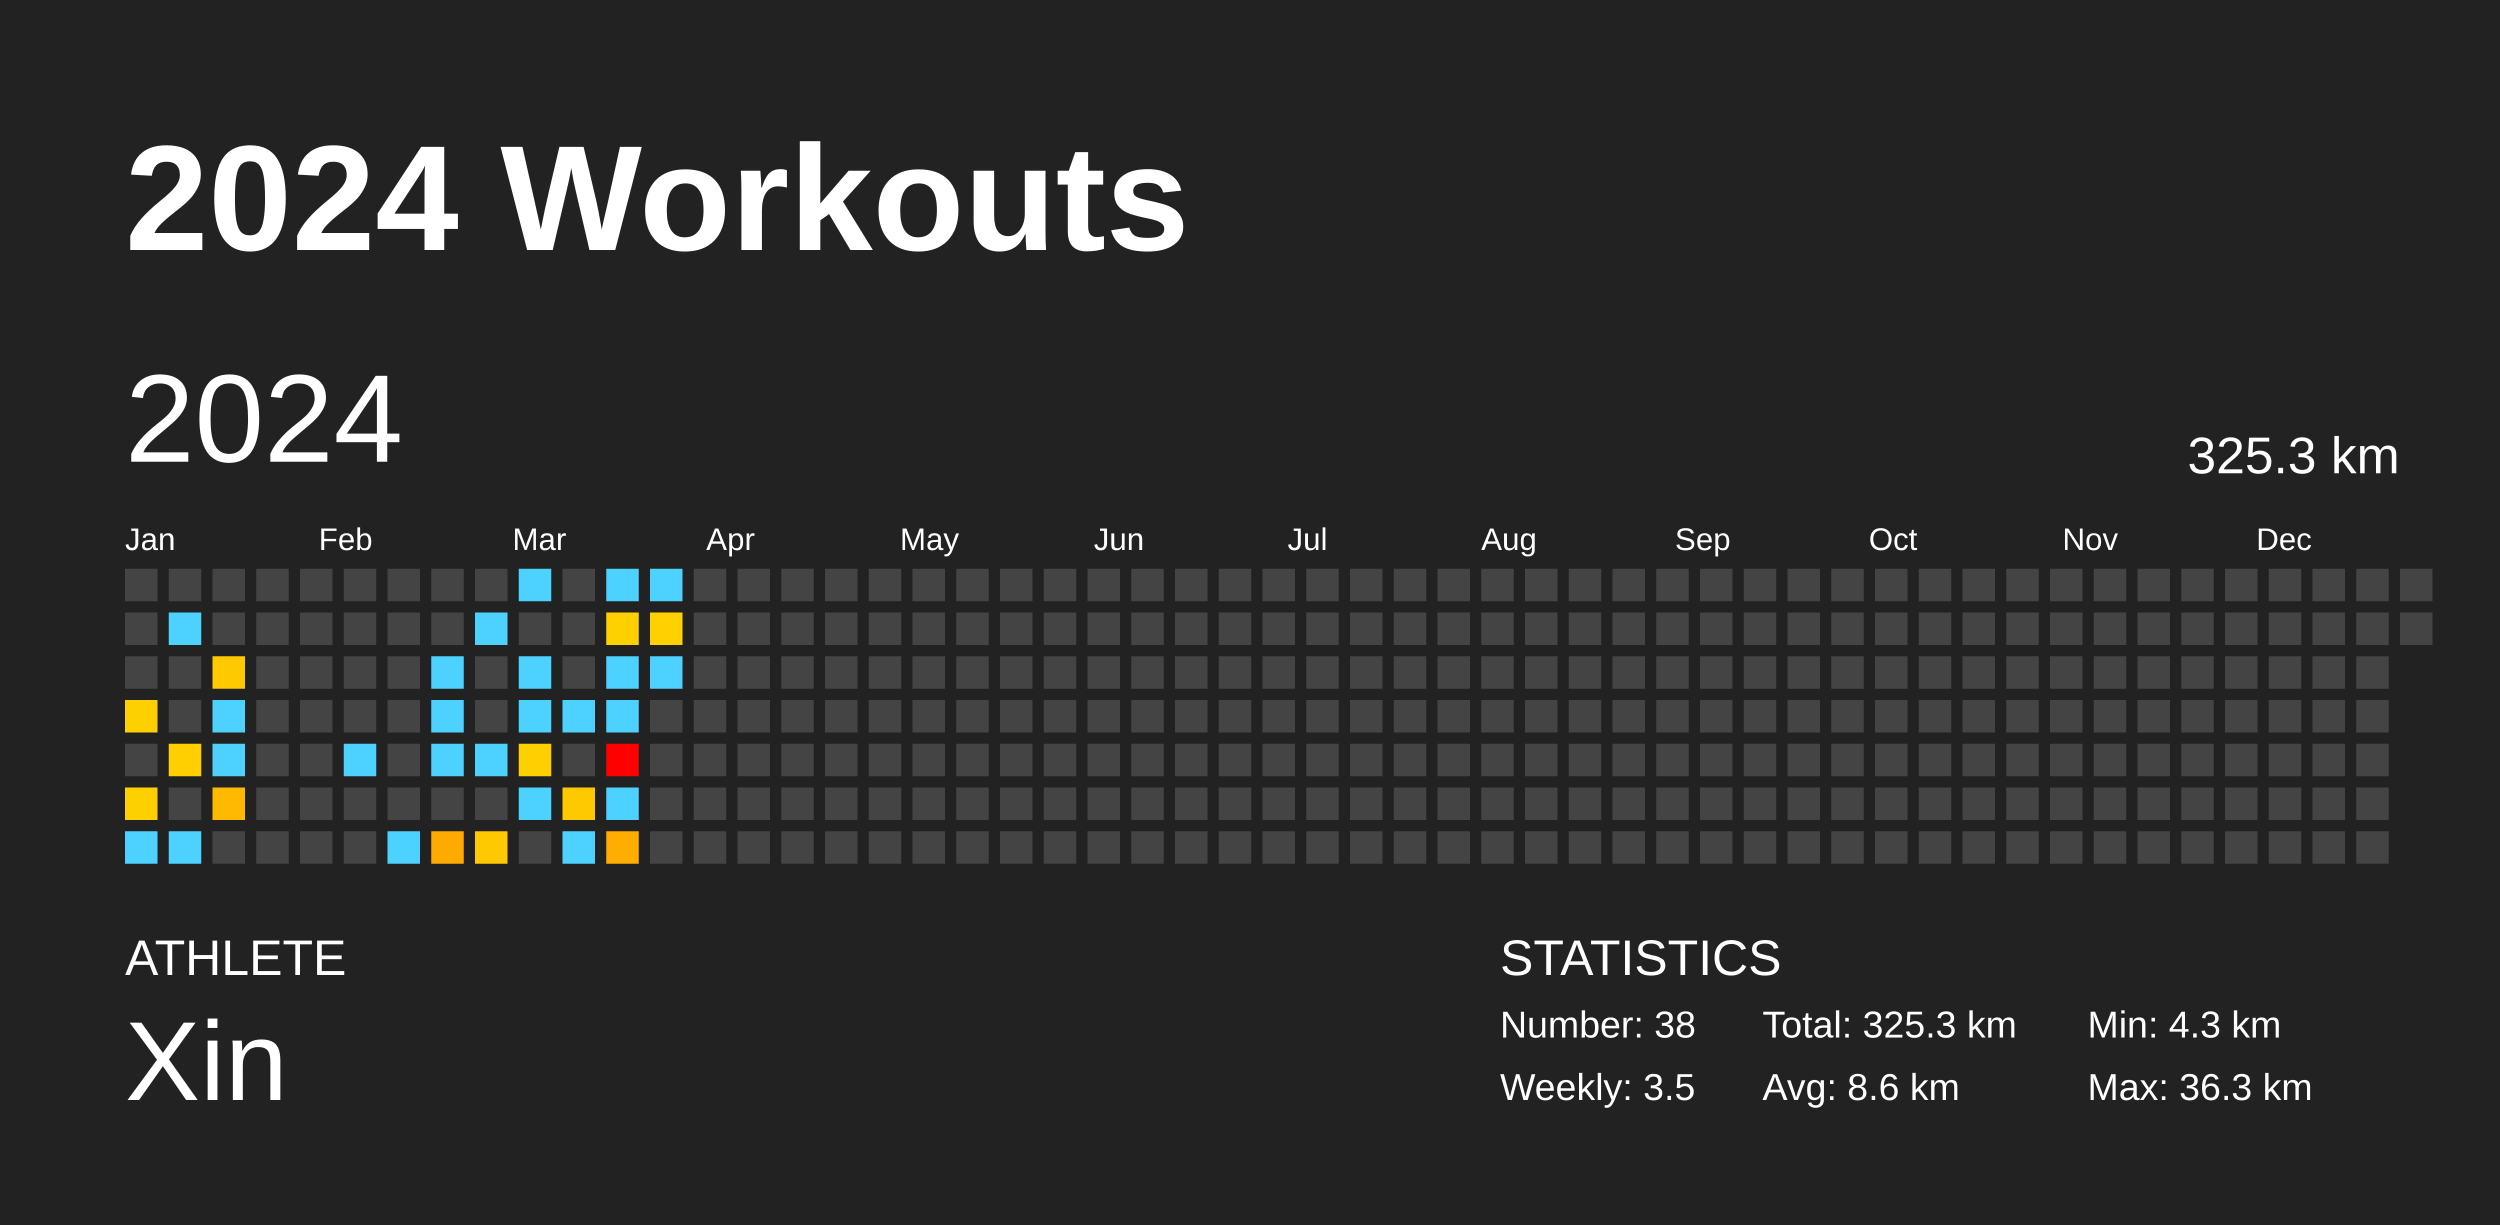
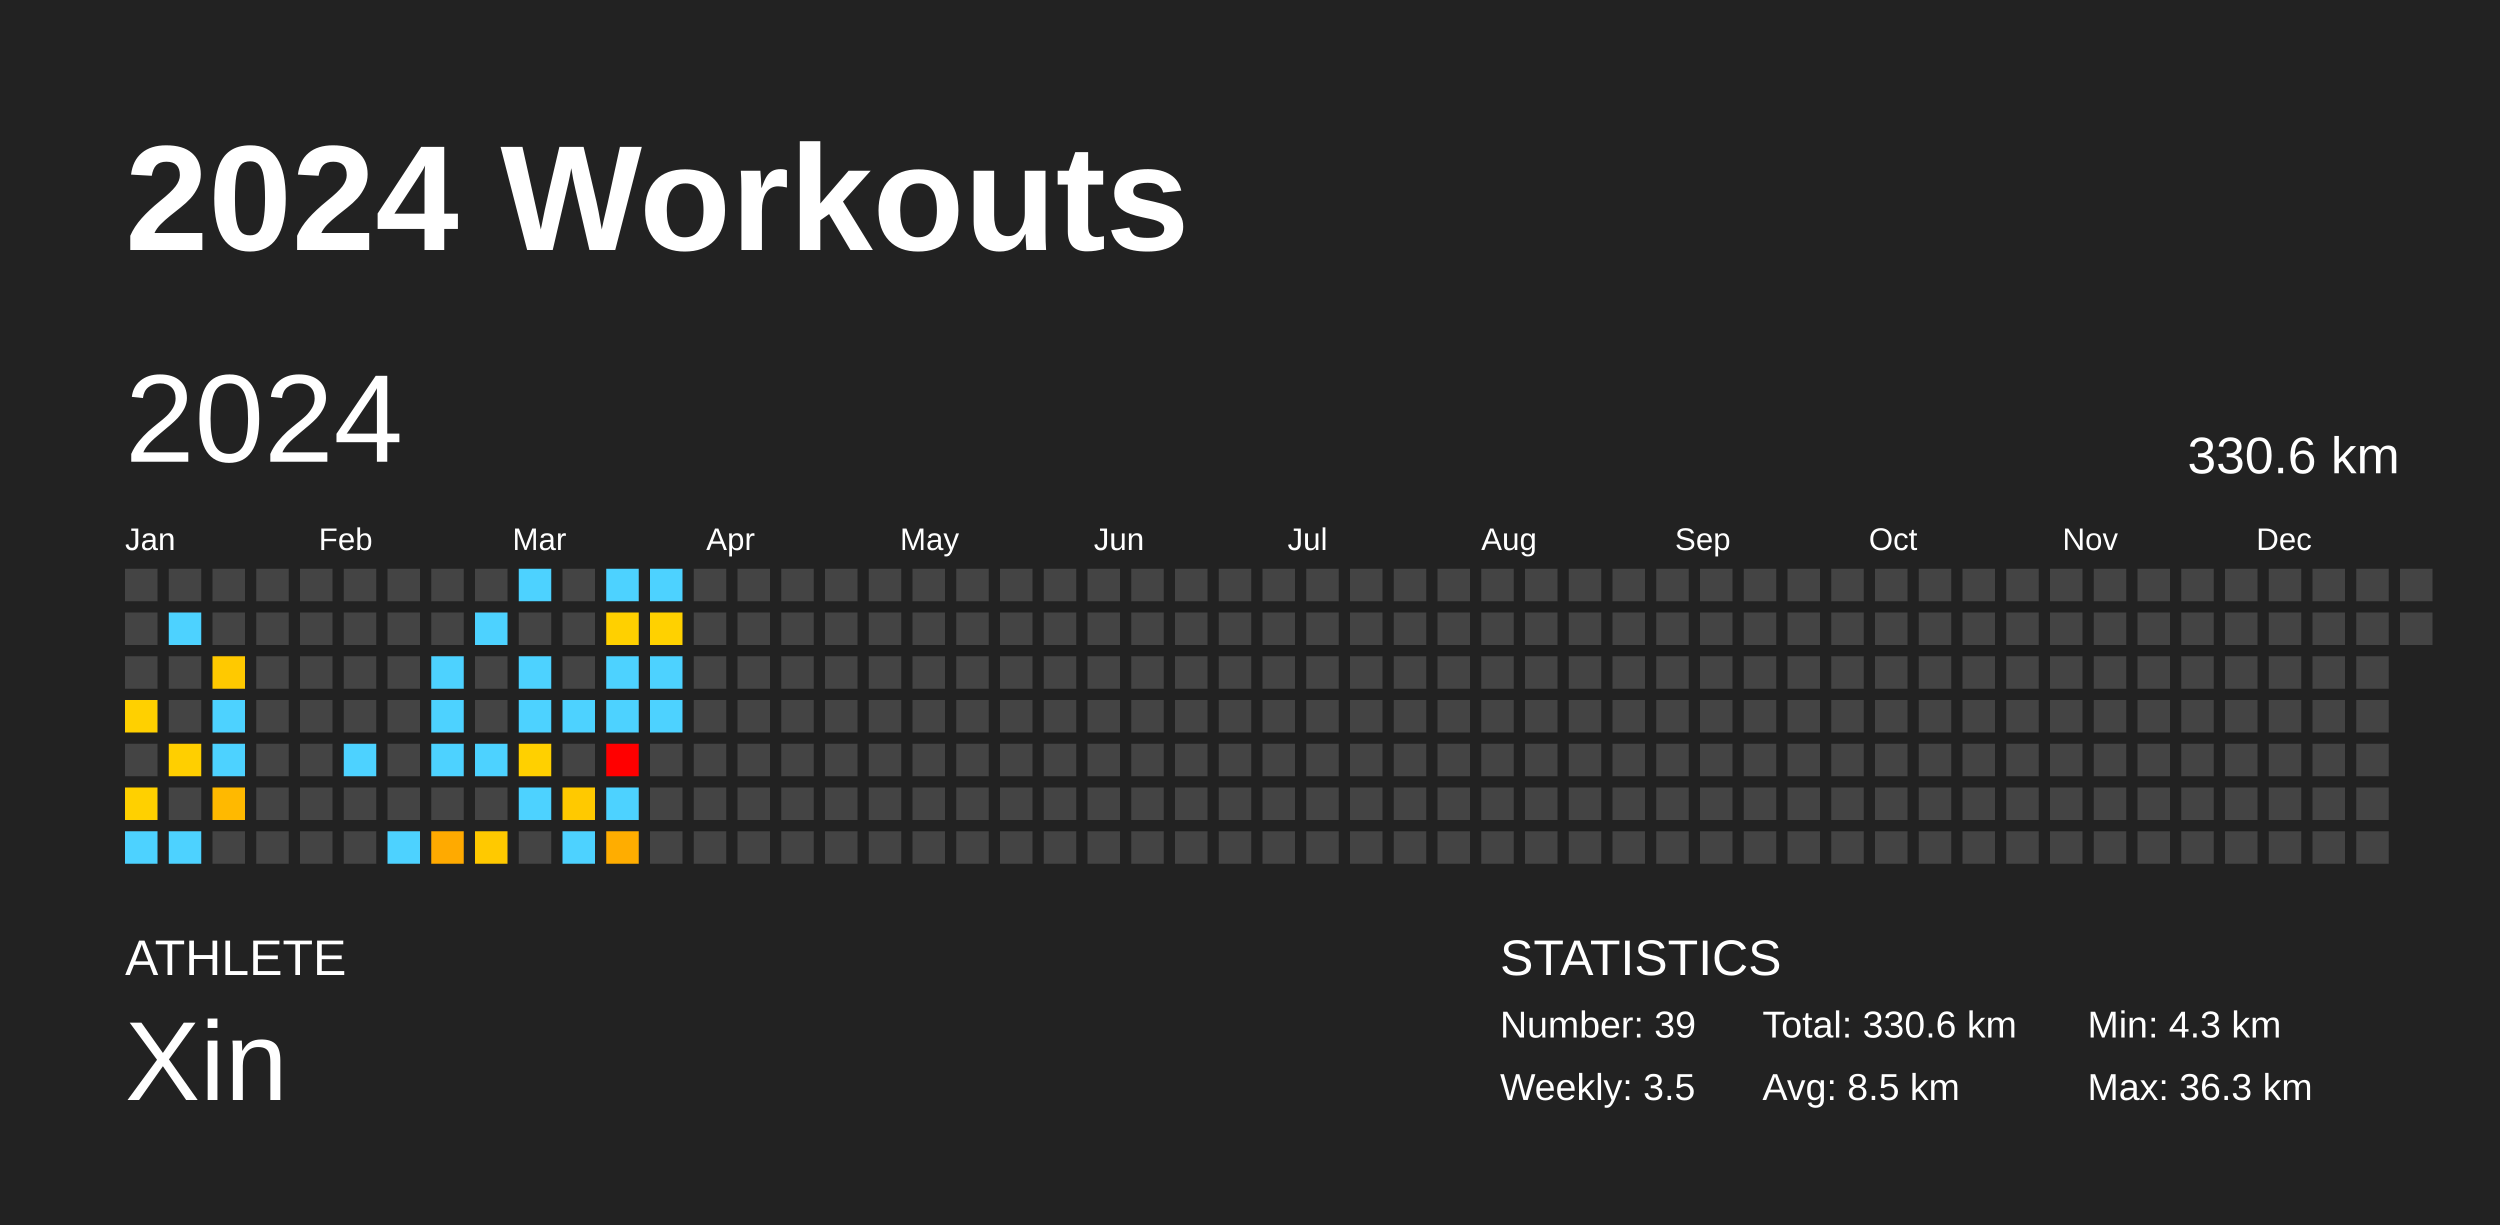
<svg xmlns="http://www.w3.org/2000/svg" baseProfile="full" height="98mm" version="1.1" viewBox="0,0,200,98" width="200mm">
  <defs />
  <rect fill="#222222" height="98" width="200" x="0" y="0" />
  <text fill="#FFFFFF" style="font-size:12px; font-family:Arial; font-weight:bold;" x="10" y="20">2024 Workouts</text>
  <text fill="#FFFFFF" style="font-size:4px; font-family:Arial" x="10" y="78">ATHLETE</text>
  <text fill="#FFFFFF" style="font-size:9px; font-family:Arial" x="10" y="88">Xin</text>
  <text fill="#FFFFFF" style="font-size:4px; font-family:Arial" x="120" y="78">STATISTICS</text>
-   <text fill="#FFFFFF" style="font-size:3px; font-family:Arial" x="120" y="83">Number: 38</text>
+   <text fill="#FFFFFF" style="font-size:3px; font-family:Arial" x="120" y="83">Number: 39</text>
  <text fill="#FFFFFF" style="font-size:3px; font-family:Arial" x="120" y="88">Weekly: 3.5</text>
-   <text fill="#FFFFFF" style="font-size:3px; font-family:Arial" x="141" y="83">Total: 325.3 km</text>
-   <text fill="#FFFFFF" style="font-size:3px; font-family:Arial" x="141" y="88">Avg: 8.6 km</text>
+   <text fill="#FFFFFF" style="font-size:3px; font-family:Arial" x="141" y="83">Total: 330.6 km</text>
+   <text fill="#FFFFFF" style="font-size:3px; font-family:Arial" x="141" y="88">Avg: 8.5 km</text>
  <text fill="#FFFFFF" style="font-size:3px; font-family:Arial" x="167" y="83">Min: 4.3 km</text>
  <text fill="#FFFFFF" style="font-size:3px; font-family:Arial" x="167" y="88">Max: 36.3 km</text>
  <text dominant-baseline="hanging" fill="#FFFFFF" style="font-size:10.0px; font-family:Arial;" x="10" y="30">2024</text>
-   <text dominant-baseline="hanging" fill="#FFFFFF" style="font-size:4.125px; font-family:Arial;" x="175" y="35">325.3 km</text>
+   <text dominant-baseline="hanging" fill="#FFFFFF" style="font-size:4.125px; font-family:Arial;" x="175" y="35">330.6 km</text>
  <text fill="#FFFFFF" style="font-size:2.5px; font-family:Arial" x="10.0" y="44">Jan</text>
  <text fill="#FFFFFF" style="font-size:2.5px; font-family:Arial" x="25.5" y="44">Feb</text>
  <text fill="#FFFFFF" style="font-size:2.5px; font-family:Arial" x="41.0" y="44">Mar</text>
  <text fill="#FFFFFF" style="font-size:2.5px; font-family:Arial" x="56.5" y="44">Apr</text>
  <text fill="#FFFFFF" style="font-size:2.5px; font-family:Arial" x="72.0" y="44">May</text>
  <text fill="#FFFFFF" style="font-size:2.5px; font-family:Arial" x="87.5" y="44">Jun</text>
  <text fill="#FFFFFF" style="font-size:2.5px; font-family:Arial" x="103.0" y="44">Jul</text>
  <text fill="#FFFFFF" style="font-size:2.5px; font-family:Arial" x="118.5" y="44">Aug</text>
  <text fill="#FFFFFF" style="font-size:2.5px; font-family:Arial" x="134.0" y="44">Sep</text>
  <text fill="#FFFFFF" style="font-size:2.5px; font-family:Arial" x="149.5" y="44">Oct</text>
  <text fill="#FFFFFF" style="font-size:2.5px; font-family:Arial" x="165.0" y="44">Nov</text>
  <text fill="#FFFFFF" style="font-size:2.5px; font-family:Arial" x="180.5" y="44">Dec</text>
  <rect fill="#444444" height="2.6" width="2.6" x="10.0" y="45.5" />
  <rect fill="#444444" height="2.6" width="2.6" x="10.0" y="49.0" />
  <rect fill="#444444" height="2.6" width="2.6" x="10.0" y="52.5" />
  <rect fill="#ffd000" height="2.6" width="2.6" x="10.0" y="56.0" />
  <rect fill="#444444" height="2.6" width="2.6" x="10.0" y="59.5" />
  <rect fill="#ffd000" height="2.6" width="2.6" x="10.0" y="63.0" />
  <rect fill="#4dd2ff" height="2.6" width="2.6" x="10.0" y="66.5" />
  <rect fill="#444444" height="2.6" width="2.6" x="13.5" y="45.5" />
  <rect fill="#4dd2ff" height="2.6" width="2.6" x="13.5" y="49.0" />
  <rect fill="#444444" height="2.6" width="2.6" x="13.5" y="52.5" />
  <rect fill="#444444" height="2.6" width="2.6" x="13.5" y="56.0" />
  <rect fill="#ffcf00" height="2.6" width="2.6" x="13.5" y="59.5" />
  <rect fill="#444444" height="2.6" width="2.6" x="13.5" y="63.0" />
  <rect fill="#4dd2ff" height="2.6" width="2.6" x="13.5" y="66.5" />
  <rect fill="#444444" height="2.6" width="2.6" x="17.0" y="45.5" />
  <rect fill="#444444" height="2.6" width="2.6" x="17.0" y="49.0" />
  <rect fill="#ffc900" height="2.6" width="2.6" x="17.0" y="52.5" />
  <rect fill="#4dd2ff" height="2.6" width="2.6" x="17.0" y="56.0" />
  <rect fill="#4dd2ff" height="2.6" width="2.6" x="17.0" y="59.5" />
  <rect fill="#ffb900" height="2.6" width="2.6" x="17.0" y="63.0" />
  <rect fill="#444444" height="2.6" width="2.6" x="17.0" y="66.5" />
  <rect fill="#444444" height="2.6" width="2.6" x="20.5" y="45.5" />
  <rect fill="#444444" height="2.6" width="2.6" x="20.5" y="49.0" />
  <rect fill="#444444" height="2.6" width="2.6" x="20.5" y="52.5" />
  <rect fill="#444444" height="2.6" width="2.6" x="20.5" y="56.0" />
  <rect fill="#444444" height="2.6" width="2.6" x="20.5" y="59.5" />
  <rect fill="#444444" height="2.6" width="2.6" x="20.5" y="63.0" />
  <rect fill="#444444" height="2.6" width="2.6" x="20.5" y="66.5" />
  <rect fill="#444444" height="2.6" width="2.6" x="24.0" y="45.5" />
  <rect fill="#444444" height="2.6" width="2.6" x="24.0" y="49.0" />
  <rect fill="#444444" height="2.6" width="2.6" x="24.0" y="52.5" />
  <rect fill="#444444" height="2.6" width="2.6" x="24.0" y="56.0" />
  <rect fill="#444444" height="2.6" width="2.6" x="24.0" y="59.5" />
  <rect fill="#444444" height="2.6" width="2.6" x="24.0" y="63.0" />
  <rect fill="#444444" height="2.6" width="2.6" x="24.0" y="66.5" />
  <rect fill="#444444" height="2.6" width="2.6" x="27.5" y="45.5" />
  <rect fill="#444444" height="2.6" width="2.6" x="27.5" y="49.0" />
  <rect fill="#444444" height="2.6" width="2.6" x="27.5" y="52.5" />
  <rect fill="#444444" height="2.6" width="2.6" x="27.5" y="56.0" />
  <rect fill="#4dd2ff" height="2.6" width="2.6" x="27.5" y="59.5" />
  <rect fill="#444444" height="2.6" width="2.6" x="27.5" y="63.0" />
  <rect fill="#444444" height="2.6" width="2.6" x="27.5" y="66.5" />
  <rect fill="#444444" height="2.6" width="2.6" x="31.0" y="45.5" />
  <rect fill="#444444" height="2.6" width="2.6" x="31.0" y="49.0" />
  <rect fill="#444444" height="2.6" width="2.6" x="31.0" y="52.5" />
  <rect fill="#444444" height="2.6" width="2.6" x="31.0" y="56.0" />
  <rect fill="#444444" height="2.6" width="2.6" x="31.0" y="59.5" />
  <rect fill="#444444" height="2.6" width="2.6" x="31.0" y="63.0" />
  <rect fill="#4dd2ff" height="2.6" width="2.6" x="31.0" y="66.5" />
  <rect fill="#444444" height="2.6" width="2.6" x="34.5" y="45.5" />
  <rect fill="#444444" height="2.6" width="2.6" x="34.5" y="49.0" />
  <rect fill="#4dd2ff" height="2.6" width="2.6" x="34.5" y="52.5" />
  <rect fill="#4dd2ff" height="2.6" width="2.6" x="34.5" y="56.0" />
  <rect fill="#4dd2ff" height="2.6" width="2.6" x="34.5" y="59.5" />
  <rect fill="#444444" height="2.6" width="2.6" x="34.5" y="63.0" />
  <rect fill="#ffaa00" height="2.6" width="2.6" x="34.5" y="66.5" />
  <rect fill="#444444" height="2.6" width="2.6" x="38.0" y="45.5" />
  <rect fill="#4dd2ff" height="2.6" width="2.6" x="38.0" y="49.0" />
  <rect fill="#444444" height="2.6" width="2.6" x="38.0" y="52.5" />
  <rect fill="#444444" height="2.6" width="2.6" x="38.0" y="56.0" />
  <rect fill="#4dd2ff" height="2.6" width="2.6" x="38.0" y="59.5" />
  <rect fill="#444444" height="2.6" width="2.6" x="38.0" y="63.0" />
  <rect fill="#ffc900" height="2.6" width="2.6" x="38.0" y="66.5" />
  <rect fill="#4dd2ff" height="2.6" width="2.6" x="41.5" y="45.5" />
  <rect fill="#444444" height="2.6" width="2.6" x="41.5" y="49.0" />
  <rect fill="#4dd2ff" height="2.6" width="2.6" x="41.5" y="52.5" />
  <rect fill="#4dd2ff" height="2.6" width="2.6" x="41.5" y="56.0" />
  <rect fill="#ffd000" height="2.6" width="2.6" x="41.5" y="59.5" />
  <rect fill="#4dd2ff" height="2.6" width="2.6" x="41.5" y="63.0" />
  <rect fill="#444444" height="2.6" width="2.6" x="41.5" y="66.5" />
  <rect fill="#444444" height="2.6" width="2.6" x="45.0" y="45.5" />
  <rect fill="#444444" height="2.6" width="2.6" x="45.0" y="49.0" />
  <rect fill="#444444" height="2.6" width="2.6" x="45.0" y="52.5" />
  <rect fill="#4dd2ff" height="2.6" width="2.6" x="45.0" y="56.0" />
  <rect fill="#444444" height="2.6" width="2.6" x="45.0" y="59.5" />
  <rect fill="#ffc900" height="2.6" width="2.6" x="45.0" y="63.0" />
  <rect fill="#4dd2ff" height="2.6" width="2.6" x="45.0" y="66.5" />
  <rect fill="#4dd2ff" height="2.6" width="2.6" x="48.5" y="45.5" />
  <rect fill="#ffd000" height="2.6" width="2.6" x="48.5" y="49.0" />
  <rect fill="#4dd2ff" height="2.6" width="2.6" x="48.5" y="52.5" />
  <rect fill="#4dd2ff" height="2.6" width="2.6" x="48.5" y="56.0" />
  <rect fill="red" height="2.6" width="2.6" x="48.5" y="59.5" />
  <rect fill="#4dd2ff" height="2.6" width="2.6" x="48.5" y="63.0" />
  <rect fill="#ffad00" height="2.6" width="2.6" x="48.5" y="66.5" />
  <rect fill="#4dd2ff" height="2.6" width="2.6" x="52.0" y="45.5" />
  <rect fill="#ffd100" height="2.6" width="2.6" x="52.0" y="49.0" />
  <rect fill="#4dd2ff" height="2.6" width="2.6" x="52.0" y="52.5" />
-   <rect fill="#444444" height="2.6" width="2.6" x="52.0" y="56.0" />
+   <rect fill="#4dd2ff" height="2.6" width="2.6" x="52.0" y="56.0" />
  <rect fill="#444444" height="2.6" width="2.6" x="52.0" y="59.5" />
  <rect fill="#444444" height="2.6" width="2.6" x="52.0" y="63.0" />
  <rect fill="#444444" height="2.6" width="2.6" x="52.0" y="66.5" />
  <rect fill="#444444" height="2.6" width="2.6" x="55.5" y="45.5" />
  <rect fill="#444444" height="2.6" width="2.6" x="55.5" y="49.0" />
  <rect fill="#444444" height="2.6" width="2.6" x="55.5" y="52.5" />
  <rect fill="#444444" height="2.6" width="2.6" x="55.5" y="56.0" />
  <rect fill="#444444" height="2.6" width="2.6" x="55.5" y="59.5" />
  <rect fill="#444444" height="2.6" width="2.6" x="55.5" y="63.0" />
  <rect fill="#444444" height="2.6" width="2.6" x="55.5" y="66.5" />
  <rect fill="#444444" height="2.6" width="2.6" x="59.0" y="45.5" />
  <rect fill="#444444" height="2.6" width="2.6" x="59.0" y="49.0" />
  <rect fill="#444444" height="2.6" width="2.6" x="59.0" y="52.5" />
  <rect fill="#444444" height="2.6" width="2.6" x="59.0" y="56.0" />
  <rect fill="#444444" height="2.6" width="2.6" x="59.0" y="59.5" />
  <rect fill="#444444" height="2.6" width="2.6" x="59.0" y="63.0" />
  <rect fill="#444444" height="2.6" width="2.6" x="59.0" y="66.5" />
  <rect fill="#444444" height="2.6" width="2.6" x="62.5" y="45.5" />
  <rect fill="#444444" height="2.6" width="2.6" x="62.5" y="49.0" />
  <rect fill="#444444" height="2.6" width="2.6" x="62.5" y="52.5" />
  <rect fill="#444444" height="2.6" width="2.6" x="62.5" y="56.0" />
  <rect fill="#444444" height="2.6" width="2.6" x="62.5" y="59.5" />
  <rect fill="#444444" height="2.6" width="2.6" x="62.5" y="63.0" />
  <rect fill="#444444" height="2.6" width="2.6" x="62.5" y="66.5" />
  <rect fill="#444444" height="2.6" width="2.6" x="66.0" y="45.5" />
  <rect fill="#444444" height="2.6" width="2.6" x="66.0" y="49.0" />
  <rect fill="#444444" height="2.6" width="2.6" x="66.0" y="52.5" />
  <rect fill="#444444" height="2.6" width="2.6" x="66.0" y="56.0" />
  <rect fill="#444444" height="2.6" width="2.6" x="66.0" y="59.5" />
  <rect fill="#444444" height="2.6" width="2.6" x="66.0" y="63.0" />
  <rect fill="#444444" height="2.6" width="2.6" x="66.0" y="66.5" />
  <rect fill="#444444" height="2.6" width="2.6" x="69.5" y="45.5" />
  <rect fill="#444444" height="2.6" width="2.6" x="69.5" y="49.0" />
  <rect fill="#444444" height="2.6" width="2.6" x="69.5" y="52.5" />
  <rect fill="#444444" height="2.6" width="2.6" x="69.5" y="56.0" />
  <rect fill="#444444" height="2.6" width="2.6" x="69.5" y="59.5" />
  <rect fill="#444444" height="2.6" width="2.6" x="69.5" y="63.0" />
  <rect fill="#444444" height="2.6" width="2.6" x="69.5" y="66.5" />
  <rect fill="#444444" height="2.6" width="2.6" x="73.0" y="45.5" />
  <rect fill="#444444" height="2.6" width="2.6" x="73.0" y="49.0" />
  <rect fill="#444444" height="2.6" width="2.6" x="73.0" y="52.5" />
  <rect fill="#444444" height="2.6" width="2.6" x="73.0" y="56.0" />
  <rect fill="#444444" height="2.6" width="2.6" x="73.0" y="59.5" />
  <rect fill="#444444" height="2.6" width="2.6" x="73.0" y="63.0" />
  <rect fill="#444444" height="2.6" width="2.6" x="73.0" y="66.5" />
  <rect fill="#444444" height="2.6" width="2.6" x="76.5" y="45.5" />
  <rect fill="#444444" height="2.6" width="2.6" x="76.5" y="49.0" />
  <rect fill="#444444" height="2.6" width="2.6" x="76.5" y="52.5" />
  <rect fill="#444444" height="2.6" width="2.6" x="76.5" y="56.0" />
  <rect fill="#444444" height="2.6" width="2.6" x="76.5" y="59.5" />
  <rect fill="#444444" height="2.6" width="2.6" x="76.5" y="63.0" />
  <rect fill="#444444" height="2.6" width="2.6" x="76.5" y="66.5" />
  <rect fill="#444444" height="2.6" width="2.6" x="80.0" y="45.5" />
  <rect fill="#444444" height="2.6" width="2.6" x="80.0" y="49.0" />
  <rect fill="#444444" height="2.6" width="2.6" x="80.0" y="52.5" />
  <rect fill="#444444" height="2.6" width="2.6" x="80.0" y="56.0" />
  <rect fill="#444444" height="2.6" width="2.6" x="80.0" y="59.5" />
  <rect fill="#444444" height="2.6" width="2.6" x="80.0" y="63.0" />
  <rect fill="#444444" height="2.6" width="2.6" x="80.0" y="66.5" />
  <rect fill="#444444" height="2.6" width="2.6" x="83.5" y="45.5" />
  <rect fill="#444444" height="2.6" width="2.6" x="83.5" y="49.0" />
  <rect fill="#444444" height="2.6" width="2.6" x="83.5" y="52.5" />
  <rect fill="#444444" height="2.6" width="2.6" x="83.5" y="56.0" />
  <rect fill="#444444" height="2.6" width="2.6" x="83.5" y="59.5" />
  <rect fill="#444444" height="2.6" width="2.6" x="83.5" y="63.0" />
  <rect fill="#444444" height="2.6" width="2.6" x="83.5" y="66.5" />
  <rect fill="#444444" height="2.6" width="2.6" x="87.0" y="45.5" />
  <rect fill="#444444" height="2.6" width="2.6" x="87.0" y="49.0" />
  <rect fill="#444444" height="2.6" width="2.6" x="87.0" y="52.5" />
  <rect fill="#444444" height="2.6" width="2.6" x="87.0" y="56.0" />
  <rect fill="#444444" height="2.6" width="2.6" x="87.0" y="59.5" />
  <rect fill="#444444" height="2.6" width="2.6" x="87.0" y="63.0" />
  <rect fill="#444444" height="2.6" width="2.6" x="87.0" y="66.5" />
  <rect fill="#444444" height="2.6" width="2.6" x="90.5" y="45.5" />
  <rect fill="#444444" height="2.6" width="2.6" x="90.5" y="49.0" />
  <rect fill="#444444" height="2.6" width="2.6" x="90.5" y="52.5" />
  <rect fill="#444444" height="2.6" width="2.6" x="90.5" y="56.0" />
  <rect fill="#444444" height="2.6" width="2.6" x="90.5" y="59.5" />
  <rect fill="#444444" height="2.6" width="2.6" x="90.5" y="63.0" />
  <rect fill="#444444" height="2.6" width="2.6" x="90.5" y="66.5" />
  <rect fill="#444444" height="2.6" width="2.6" x="94.0" y="45.5" />
  <rect fill="#444444" height="2.6" width="2.6" x="94.0" y="49.0" />
  <rect fill="#444444" height="2.6" width="2.6" x="94.0" y="52.5" />
  <rect fill="#444444" height="2.6" width="2.6" x="94.0" y="56.0" />
  <rect fill="#444444" height="2.6" width="2.6" x="94.0" y="59.5" />
  <rect fill="#444444" height="2.6" width="2.6" x="94.0" y="63.0" />
  <rect fill="#444444" height="2.6" width="2.6" x="94.0" y="66.5" />
  <rect fill="#444444" height="2.6" width="2.6" x="97.5" y="45.5" />
  <rect fill="#444444" height="2.6" width="2.6" x="97.5" y="49.0" />
  <rect fill="#444444" height="2.6" width="2.6" x="97.5" y="52.5" />
  <rect fill="#444444" height="2.6" width="2.6" x="97.5" y="56.0" />
  <rect fill="#444444" height="2.6" width="2.6" x="97.5" y="59.5" />
  <rect fill="#444444" height="2.6" width="2.6" x="97.5" y="63.0" />
  <rect fill="#444444" height="2.6" width="2.6" x="97.5" y="66.5" />
  <rect fill="#444444" height="2.6" width="2.6" x="101.0" y="45.5" />
  <rect fill="#444444" height="2.6" width="2.6" x="101.0" y="49.0" />
  <rect fill="#444444" height="2.6" width="2.6" x="101.0" y="52.5" />
  <rect fill="#444444" height="2.6" width="2.6" x="101.0" y="56.0" />
  <rect fill="#444444" height="2.6" width="2.6" x="101.0" y="59.5" />
  <rect fill="#444444" height="2.6" width="2.6" x="101.0" y="63.0" />
  <rect fill="#444444" height="2.6" width="2.6" x="101.0" y="66.5" />
  <rect fill="#444444" height="2.6" width="2.6" x="104.5" y="45.5" />
  <rect fill="#444444" height="2.6" width="2.6" x="104.5" y="49.0" />
  <rect fill="#444444" height="2.6" width="2.6" x="104.5" y="52.5" />
  <rect fill="#444444" height="2.6" width="2.6" x="104.5" y="56.0" />
  <rect fill="#444444" height="2.6" width="2.6" x="104.5" y="59.5" />
  <rect fill="#444444" height="2.6" width="2.6" x="104.5" y="63.0" />
  <rect fill="#444444" height="2.6" width="2.6" x="104.5" y="66.5" />
  <rect fill="#444444" height="2.6" width="2.6" x="108.0" y="45.5" />
  <rect fill="#444444" height="2.6" width="2.6" x="108.0" y="49.0" />
  <rect fill="#444444" height="2.6" width="2.6" x="108.0" y="52.5" />
  <rect fill="#444444" height="2.6" width="2.6" x="108.0" y="56.0" />
  <rect fill="#444444" height="2.6" width="2.6" x="108.0" y="59.5" />
  <rect fill="#444444" height="2.6" width="2.6" x="108.0" y="63.0" />
  <rect fill="#444444" height="2.6" width="2.6" x="108.0" y="66.5" />
  <rect fill="#444444" height="2.6" width="2.6" x="111.5" y="45.5" />
  <rect fill="#444444" height="2.6" width="2.6" x="111.5" y="49.0" />
  <rect fill="#444444" height="2.6" width="2.6" x="111.5" y="52.5" />
  <rect fill="#444444" height="2.6" width="2.6" x="111.5" y="56.0" />
  <rect fill="#444444" height="2.6" width="2.6" x="111.5" y="59.5" />
  <rect fill="#444444" height="2.6" width="2.6" x="111.5" y="63.0" />
  <rect fill="#444444" height="2.6" width="2.6" x="111.5" y="66.5" />
  <rect fill="#444444" height="2.6" width="2.6" x="115.0" y="45.5" />
  <rect fill="#444444" height="2.6" width="2.6" x="115.0" y="49.0" />
  <rect fill="#444444" height="2.6" width="2.6" x="115.0" y="52.5" />
  <rect fill="#444444" height="2.6" width="2.6" x="115.0" y="56.0" />
  <rect fill="#444444" height="2.6" width="2.6" x="115.0" y="59.5" />
  <rect fill="#444444" height="2.6" width="2.6" x="115.0" y="63.0" />
  <rect fill="#444444" height="2.6" width="2.6" x="115.0" y="66.5" />
  <rect fill="#444444" height="2.6" width="2.6" x="118.5" y="45.5" />
  <rect fill="#444444" height="2.6" width="2.6" x="118.5" y="49.0" />
  <rect fill="#444444" height="2.6" width="2.6" x="118.5" y="52.5" />
  <rect fill="#444444" height="2.6" width="2.6" x="118.5" y="56.0" />
  <rect fill="#444444" height="2.6" width="2.6" x="118.5" y="59.5" />
  <rect fill="#444444" height="2.6" width="2.6" x="118.5" y="63.0" />
  <rect fill="#444444" height="2.6" width="2.6" x="118.5" y="66.5" />
  <rect fill="#444444" height="2.6" width="2.6" x="122.0" y="45.5" />
  <rect fill="#444444" height="2.6" width="2.6" x="122.0" y="49.0" />
  <rect fill="#444444" height="2.6" width="2.6" x="122.0" y="52.5" />
  <rect fill="#444444" height="2.6" width="2.6" x="122.0" y="56.0" />
  <rect fill="#444444" height="2.6" width="2.6" x="122.0" y="59.5" />
  <rect fill="#444444" height="2.6" width="2.6" x="122.0" y="63.0" />
  <rect fill="#444444" height="2.6" width="2.6" x="122.0" y="66.5" />
  <rect fill="#444444" height="2.6" width="2.6" x="125.5" y="45.5" />
  <rect fill="#444444" height="2.6" width="2.6" x="125.5" y="49.0" />
  <rect fill="#444444" height="2.6" width="2.6" x="125.5" y="52.5" />
  <rect fill="#444444" height="2.6" width="2.6" x="125.5" y="56.0" />
  <rect fill="#444444" height="2.6" width="2.6" x="125.5" y="59.5" />
  <rect fill="#444444" height="2.6" width="2.6" x="125.5" y="63.0" />
  <rect fill="#444444" height="2.6" width="2.6" x="125.5" y="66.5" />
  <rect fill="#444444" height="2.6" width="2.6" x="129.0" y="45.5" />
  <rect fill="#444444" height="2.6" width="2.6" x="129.0" y="49.0" />
  <rect fill="#444444" height="2.6" width="2.6" x="129.0" y="52.5" />
  <rect fill="#444444" height="2.6" width="2.6" x="129.0" y="56.0" />
  <rect fill="#444444" height="2.6" width="2.6" x="129.0" y="59.5" />
  <rect fill="#444444" height="2.6" width="2.6" x="129.0" y="63.0" />
  <rect fill="#444444" height="2.6" width="2.6" x="129.0" y="66.5" />
  <rect fill="#444444" height="2.6" width="2.6" x="132.5" y="45.5" />
  <rect fill="#444444" height="2.6" width="2.6" x="132.5" y="49.0" />
  <rect fill="#444444" height="2.6" width="2.6" x="132.5" y="52.5" />
  <rect fill="#444444" height="2.6" width="2.6" x="132.5" y="56.0" />
  <rect fill="#444444" height="2.6" width="2.6" x="132.5" y="59.5" />
  <rect fill="#444444" height="2.6" width="2.6" x="132.5" y="63.0" />
  <rect fill="#444444" height="2.6" width="2.6" x="132.5" y="66.5" />
  <rect fill="#444444" height="2.6" width="2.6" x="136.0" y="45.5" />
  <rect fill="#444444" height="2.6" width="2.6" x="136.0" y="49.0" />
  <rect fill="#444444" height="2.6" width="2.6" x="136.0" y="52.5" />
  <rect fill="#444444" height="2.6" width="2.6" x="136.0" y="56.0" />
  <rect fill="#444444" height="2.6" width="2.6" x="136.0" y="59.5" />
  <rect fill="#444444" height="2.6" width="2.6" x="136.0" y="63.0" />
  <rect fill="#444444" height="2.6" width="2.6" x="136.0" y="66.5" />
  <rect fill="#444444" height="2.6" width="2.6" x="139.5" y="45.5" />
  <rect fill="#444444" height="2.6" width="2.6" x="139.5" y="49.0" />
  <rect fill="#444444" height="2.6" width="2.6" x="139.5" y="52.5" />
  <rect fill="#444444" height="2.6" width="2.6" x="139.5" y="56.0" />
  <rect fill="#444444" height="2.6" width="2.6" x="139.5" y="59.5" />
  <rect fill="#444444" height="2.6" width="2.6" x="139.5" y="63.0" />
  <rect fill="#444444" height="2.6" width="2.6" x="139.5" y="66.5" />
  <rect fill="#444444" height="2.6" width="2.6" x="143.0" y="45.5" />
  <rect fill="#444444" height="2.6" width="2.6" x="143.0" y="49.0" />
  <rect fill="#444444" height="2.6" width="2.6" x="143.0" y="52.5" />
  <rect fill="#444444" height="2.6" width="2.6" x="143.0" y="56.0" />
  <rect fill="#444444" height="2.6" width="2.6" x="143.0" y="59.5" />
  <rect fill="#444444" height="2.6" width="2.6" x="143.0" y="63.0" />
  <rect fill="#444444" height="2.6" width="2.6" x="143.0" y="66.5" />
  <rect fill="#444444" height="2.6" width="2.6" x="146.5" y="45.5" />
  <rect fill="#444444" height="2.6" width="2.6" x="146.5" y="49.0" />
  <rect fill="#444444" height="2.6" width="2.6" x="146.5" y="52.5" />
  <rect fill="#444444" height="2.6" width="2.6" x="146.5" y="56.0" />
  <rect fill="#444444" height="2.6" width="2.6" x="146.5" y="59.5" />
  <rect fill="#444444" height="2.6" width="2.6" x="146.5" y="63.0" />
  <rect fill="#444444" height="2.6" width="2.6" x="146.5" y="66.5" />
  <rect fill="#444444" height="2.6" width="2.6" x="150.0" y="45.5" />
  <rect fill="#444444" height="2.6" width="2.6" x="150.0" y="49.0" />
  <rect fill="#444444" height="2.6" width="2.6" x="150.0" y="52.5" />
  <rect fill="#444444" height="2.6" width="2.6" x="150.0" y="56.0" />
  <rect fill="#444444" height="2.6" width="2.6" x="150.0" y="59.5" />
  <rect fill="#444444" height="2.6" width="2.6" x="150.0" y="63.0" />
  <rect fill="#444444" height="2.6" width="2.6" x="150.0" y="66.5" />
  <rect fill="#444444" height="2.6" width="2.6" x="153.5" y="45.5" />
  <rect fill="#444444" height="2.6" width="2.6" x="153.5" y="49.0" />
  <rect fill="#444444" height="2.6" width="2.6" x="153.5" y="52.5" />
  <rect fill="#444444" height="2.6" width="2.6" x="153.5" y="56.0" />
  <rect fill="#444444" height="2.6" width="2.6" x="153.5" y="59.5" />
  <rect fill="#444444" height="2.6" width="2.6" x="153.5" y="63.0" />
  <rect fill="#444444" height="2.6" width="2.6" x="153.5" y="66.5" />
  <rect fill="#444444" height="2.6" width="2.6" x="157.0" y="45.5" />
  <rect fill="#444444" height="2.6" width="2.6" x="157.0" y="49.0" />
  <rect fill="#444444" height="2.6" width="2.6" x="157.0" y="52.5" />
  <rect fill="#444444" height="2.6" width="2.6" x="157.0" y="56.0" />
  <rect fill="#444444" height="2.6" width="2.6" x="157.0" y="59.5" />
  <rect fill="#444444" height="2.6" width="2.6" x="157.0" y="63.0" />
  <rect fill="#444444" height="2.6" width="2.6" x="157.0" y="66.5" />
  <rect fill="#444444" height="2.6" width="2.6" x="160.5" y="45.5" />
  <rect fill="#444444" height="2.6" width="2.6" x="160.5" y="49.0" />
  <rect fill="#444444" height="2.6" width="2.6" x="160.5" y="52.5" />
  <rect fill="#444444" height="2.6" width="2.6" x="160.5" y="56.0" />
  <rect fill="#444444" height="2.6" width="2.6" x="160.5" y="59.5" />
  <rect fill="#444444" height="2.6" width="2.6" x="160.5" y="63.0" />
  <rect fill="#444444" height="2.6" width="2.6" x="160.5" y="66.5" />
  <rect fill="#444444" height="2.6" width="2.6" x="164.0" y="45.5" />
  <rect fill="#444444" height="2.6" width="2.6" x="164.0" y="49.0" />
  <rect fill="#444444" height="2.6" width="2.6" x="164.0" y="52.5" />
  <rect fill="#444444" height="2.6" width="2.6" x="164.0" y="56.0" />
  <rect fill="#444444" height="2.6" width="2.6" x="164.0" y="59.5" />
  <rect fill="#444444" height="2.6" width="2.6" x="164.0" y="63.0" />
  <rect fill="#444444" height="2.6" width="2.6" x="164.0" y="66.5" />
  <rect fill="#444444" height="2.6" width="2.6" x="167.5" y="45.5" />
  <rect fill="#444444" height="2.6" width="2.6" x="167.5" y="49.0" />
  <rect fill="#444444" height="2.6" width="2.6" x="167.5" y="52.5" />
  <rect fill="#444444" height="2.6" width="2.6" x="167.5" y="56.0" />
  <rect fill="#444444" height="2.6" width="2.6" x="167.5" y="59.5" />
  <rect fill="#444444" height="2.6" width="2.6" x="167.5" y="63.0" />
  <rect fill="#444444" height="2.6" width="2.6" x="167.5" y="66.5" />
  <rect fill="#444444" height="2.6" width="2.6" x="171.0" y="45.5" />
  <rect fill="#444444" height="2.6" width="2.6" x="171.0" y="49.0" />
  <rect fill="#444444" height="2.6" width="2.6" x="171.0" y="52.5" />
  <rect fill="#444444" height="2.6" width="2.6" x="171.0" y="56.0" />
  <rect fill="#444444" height="2.6" width="2.6" x="171.0" y="59.5" />
  <rect fill="#444444" height="2.6" width="2.6" x="171.0" y="63.0" />
  <rect fill="#444444" height="2.6" width="2.6" x="171.0" y="66.5" />
  <rect fill="#444444" height="2.6" width="2.6" x="174.5" y="45.5" />
  <rect fill="#444444" height="2.6" width="2.6" x="174.5" y="49.0" />
  <rect fill="#444444" height="2.6" width="2.6" x="174.5" y="52.5" />
  <rect fill="#444444" height="2.6" width="2.6" x="174.5" y="56.0" />
  <rect fill="#444444" height="2.6" width="2.6" x="174.5" y="59.5" />
  <rect fill="#444444" height="2.6" width="2.6" x="174.5" y="63.0" />
  <rect fill="#444444" height="2.6" width="2.6" x="174.5" y="66.5" />
  <rect fill="#444444" height="2.6" width="2.6" x="178.0" y="45.5" />
  <rect fill="#444444" height="2.6" width="2.6" x="178.0" y="49.0" />
  <rect fill="#444444" height="2.6" width="2.6" x="178.0" y="52.5" />
  <rect fill="#444444" height="2.6" width="2.6" x="178.0" y="56.0" />
  <rect fill="#444444" height="2.6" width="2.6" x="178.0" y="59.5" />
  <rect fill="#444444" height="2.6" width="2.6" x="178.0" y="63.0" />
  <rect fill="#444444" height="2.6" width="2.6" x="178.0" y="66.5" />
  <rect fill="#444444" height="2.6" width="2.6" x="181.5" y="45.5" />
  <rect fill="#444444" height="2.6" width="2.6" x="181.5" y="49.0" />
  <rect fill="#444444" height="2.6" width="2.6" x="181.5" y="52.5" />
  <rect fill="#444444" height="2.6" width="2.6" x="181.5" y="56.0" />
  <rect fill="#444444" height="2.6" width="2.6" x="181.5" y="59.5" />
  <rect fill="#444444" height="2.6" width="2.6" x="181.5" y="63.0" />
  <rect fill="#444444" height="2.6" width="2.6" x="181.5" y="66.5" />
  <rect fill="#444444" height="2.6" width="2.6" x="185.0" y="45.5" />
  <rect fill="#444444" height="2.6" width="2.6" x="185.0" y="49.0" />
  <rect fill="#444444" height="2.6" width="2.6" x="185.0" y="52.5" />
  <rect fill="#444444" height="2.6" width="2.6" x="185.0" y="56.0" />
  <rect fill="#444444" height="2.6" width="2.6" x="185.0" y="59.5" />
  <rect fill="#444444" height="2.6" width="2.6" x="185.0" y="63.0" />
  <rect fill="#444444" height="2.6" width="2.6" x="185.0" y="66.5" />
  <rect fill="#444444" height="2.6" width="2.6" x="188.5" y="45.5" />
  <rect fill="#444444" height="2.6" width="2.6" x="188.5" y="49.0" />
  <rect fill="#444444" height="2.6" width="2.6" x="188.5" y="52.5" />
  <rect fill="#444444" height="2.6" width="2.6" x="188.5" y="56.0" />
  <rect fill="#444444" height="2.6" width="2.6" x="188.5" y="59.5" />
  <rect fill="#444444" height="2.6" width="2.6" x="188.5" y="63.0" />
  <rect fill="#444444" height="2.6" width="2.6" x="188.5" y="66.5" />
  <rect fill="#444444" height="2.6" width="2.6" x="192.0" y="45.5" />
  <rect fill="#444444" height="2.6" width="2.6" x="192.0" y="49.0" />
</svg>
